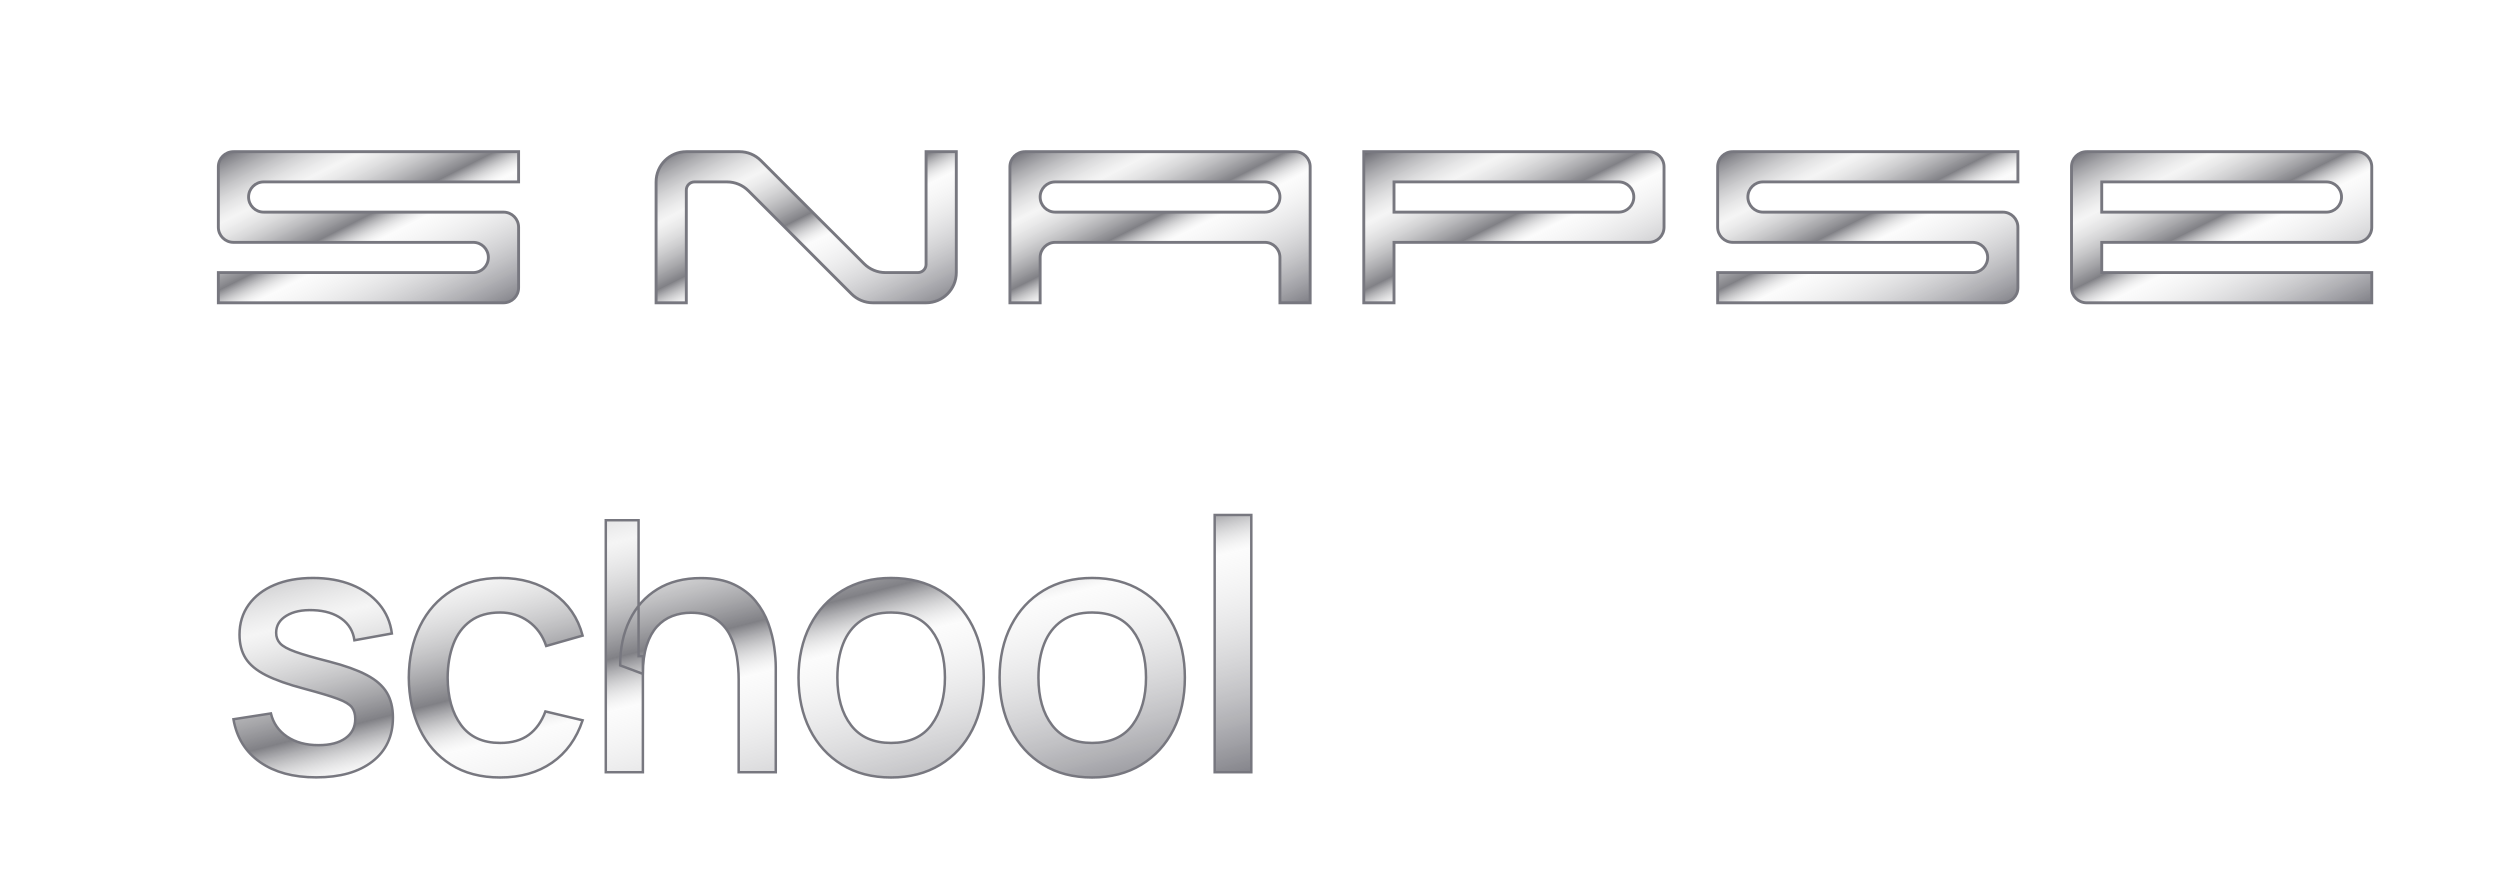
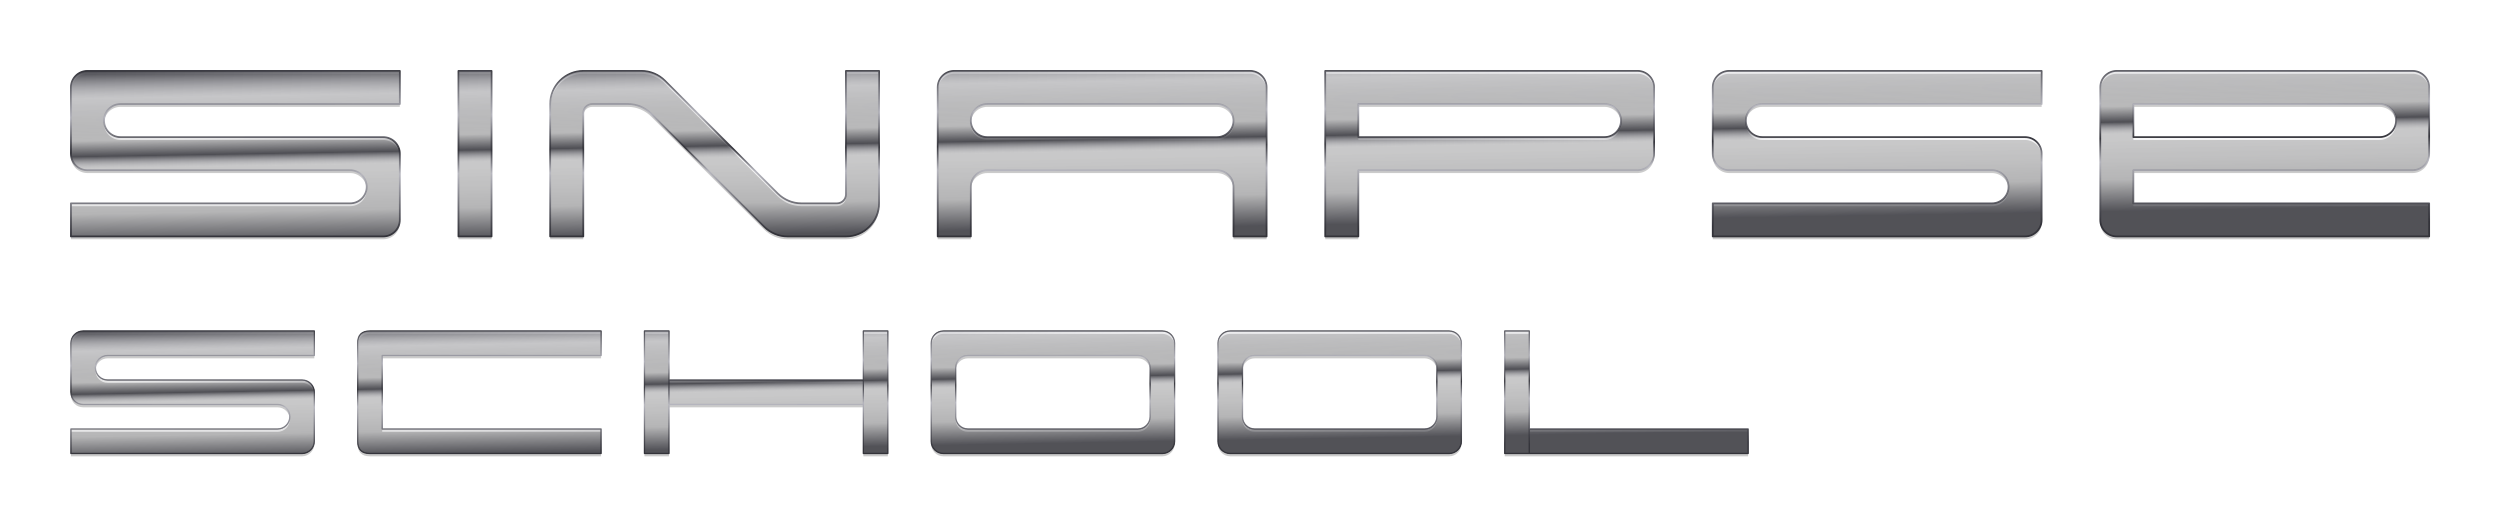
- <svg xmlns="http://www.w3.org/2000/svg" width="900" height="320" viewBox="0 0 900 320">
+ <svg xmlns="http://www.w3.org/2000/svg" width="1057.364" height="221.800" viewBox="0 0 1057.364 221.800">
  <defs>
-     <linearGradient id="silver" x2=".2" y2="1">
+     <linearGradient id="si-silver" x1="0" y1="0" x2=".18" y2="1">
      <stop stop-color="#fafafa" />
-       <stop offset=".2" stop-color="#5d5d5d" />
-       <stop offset=".46" stop-color="#f7f7f7" />
-       <stop offset=".52" stop-color="#777" />
-       <stop offset=".82" stop-color="#eee" />
-       <stop offset="1" stop-color="#b6b6b6" />
+       <stop offset=".18" stop-color="#77777c" />
+       <stop offset=".41" stop-color="#f8f8fa" />
+       <stop offset=".49" stop-color="#68686e" />
+       <stop offset=".7" stop-color="#dfdfe2" />
+       <stop offset="1" stop-color="#b2b2b8" />
    </linearGradient>
-     <linearGradient id="glass" x2="1" y2="1">
-       <stop stop-color="#55555d" stop-opacity=".9" />
-       <stop offset=".24" stop-color="#dddddd" stop-opacity=".3" />
-       <stop offset=".46" stop-color="#6a6a70" stop-opacity=".85" />
-       <stop offset=".56" stop-color="#eeeeee" stop-opacity=".2" />
-       <stop offset="1" stop-color="#686870" stop-opacity=".85" />
+     <linearGradient id="si-glass" x1="0" y1="0" x2=".24" y2="1">
+       <stop stop-color="#33333a" stop-opacity=".92" />
+       <stop offset=".16" stop-color="#b8b8c0" stop-opacity=".26" />
+       <stop offset=".4" stop-color="#33333a" stop-opacity=".12" />
+       <stop offset=".49" stop-color="#33333a" stop-opacity=".82" />
+       <stop offset=".56" stop-color="#b8b8c0" stop-opacity=".1" />
+       <stop offset=".82" stop-color="#33333a" stop-opacity=".15" />
+       <stop offset="1" stop-color="#33333a" stop-opacity=".8" />
    </linearGradient>
-     <linearGradient id="frost" x2="1" y2="1">
-       <stop stop-color="#fff" stop-opacity=".95" />
-       <stop offset="1" stop-color="#999" stop-opacity=".6" />
+     <linearGradient id="si-frost" x2=".8" y2="1">
+       <stop stop-color="#33333a" stop-opacity=".85" />
+       <stop offset="1" stop-color="#b8b8c0" stop-opacity=".5" />
+     </linearGradient>
+     <linearGradient id="si-edge" x2=".1" y2="1">
+       <stop stop-color="#33333a" />
+       <stop offset=".28" stop-color="#b8b8c0" />
+       <stop offset=".49" stop-color="#33333a" />
+       <stop offset=".63" stop-color="#b8b8c0" />
+       <stop offset="1" stop-color="#33333a" />
    </linearGradient>
  </defs>
-   <g color="#111111" fill="url(#glass)" stroke="#77777f" stroke-width=".9">
-     <g transform="translate(40 16) scale(1.16)">
-       <path d="M117.08,42.66h9.38v-9.38H37.97c-2.59,0-4.69,2.1-4.69,4.69v18.76c0,2.59,2.1,4.69,4.69,4.69h4.69s69.73,0,69.73,0c2.59,0,4.69,2.1,4.69,4.69h0c0,2.59-2.1,4.69-4.69,4.69H42.66s-9.38,0-9.38,0v9.38h88.49c2.59,0,4.69-2.1,4.69-4.69v-18.76c0-2.59-2.1-4.69-4.69-4.69h-4.69s-69.73,0-69.73,0c-2.59,0-4.69-2.1-4.69-4.69h0c0-2.59,2.1-4.69,4.69-4.69h69.73Z" />
-       <path d="M252.92,33.28v34.98c0,1.4-1.14,2.54-2.54,2.54h-10.08c-2.49,0-4.87-.99-6.63-2.75l-6.63-6.63-6.64-6.63-12.13-12.13h0l-6.63-6.63c-1.76-1.76-4.14-2.75-6.63-2.75h-9.37s-7.13,0-7.13,0h0c-5.18,0-9.38,4.2-9.38,9.38h0s0,0,0,0v37.52h9.38v-34.98c0-1.4,1.14-2.54,2.54-2.54h10.09c2.49,0,4.87.99,6.63,2.75l16.01,16.01,6.63,6.64,2.74,2.74,6.63,6.63c1.76,1.76,4.14,2.75,6.63,2.75h9.39s7.12,0,7.12,0h0c5.18,0,9.38-4.2,9.38-9.38h0v-37.52h-9.38Z" />
-       <path d="M278.94,37.97v42.21h9.38v-14.07c0-2.59,2.1-4.69,4.69-4.69h65.04c2.59,0,4.69,2.1,4.69,4.69v14.07h9.38v-42.21c0-2.59-2.1-4.69-4.69-4.69h-83.8c-2.59,0-4.69,2.1-4.69,4.69ZM358.05,52.04h-65.04c-2.59,0-4.69-2.1-4.69-4.69h0c0-2.59,2.1-4.69,4.69-4.69h65.04c2.59,0,4.69,2.1,4.69,4.69h0c0,2.59-2.1,4.69-4.69,4.69Z" />
-       <path d="M388.76,33.28v46.9h9.38v-18.76h79.11c2.59,0,4.69-2.1,4.69-4.69v-18.76c0-2.59-2.1-4.69-4.69-4.69h-88.49ZM467.87,52.04h-69.73v-9.38h69.73c2.59,0,4.69,2.1,4.69,4.69h0c0,2.59-2.1,4.69-4.69,4.69Z" />
-       <path d="M507.96,47.35h0c0,2.59,2.1,4.69,4.69,4.69h74.42c2.59,0,4.69,2.1,4.69,4.69v18.76c0,2.59-2.1,4.69-4.69,4.69h-88.49v-9.38h79.11c2.59,0,4.69-2.1,4.69-4.69h0c0-2.59-2.1-4.69-4.69-4.69h-74.42c-2.59,0-4.69-2.1-4.69-4.69v-18.76c0-2.59,2.1-4.69,4.69-4.69h88.49v9.38h-79.11c-2.59,0-4.69,2.1-4.69,4.69Z" />
-       <path d="M692.2,33.28h-79.11c-2.59,0-4.69,2.1-4.69,4.69v37.52c0,2.59,2.1,4.69,4.69,4.69h88.49v-9.38h-83.8v-9.38h79.11c2.59,0,4.69-2.1,4.69-4.69v-18.76c0-2.59-2.1-4.69-4.69-4.69h-4.69ZM687.51,52.04h-69.73s0-9.38,0-9.38h69.73c2.59,0,4.69,2.1,4.69,4.69h0c0,2.59-2.1,4.69-4.69,4.69Z" />
+   <g transform="translate(0 1.2)" fill="#111111" opacity=".22">
+     <g transform="translate(30 30)">
+       <path d="M125.1 14.0H139.1V0.0H7.0C3.1 0.0 0.0 3.1 0.0 7.0V35.0C0.0 38.9 3.1 42.0 7.0 42.0H118.1C121.9 42.0 125.1 45.1 125.1 49.0C125.1 52.9 121.9 56.0 118.1 56.0H0.0V70.0H132.1C135.9 70.0 139.1 66.9 139.1 63.0V35.0C139.1 31.1 135.9 28.0 132.1 28.0H21.0C17.1 28.0 14.0 24.9 14.0 21.0C14.0 17.1 17.1 14.0 21.0 14.0H125.1ZM163.9 0.0H177.9V70.0H163.9V0.0ZM327.8 0.0V52.2C327.8 54.3 326.1 56.0 324.0 56.0H308.9C305.2 56.0 301.7 54.5 299.0 51.9L289.1 42.0L279.2 32.1L261.1 14.0L251.2 4.1C248.6 1.5 245.0 0.0 241.3 0.0H216.7C209.0 0.0 202.7 6.3 202.7 14.0V70.0H216.7V17.8C216.7 15.7 218.4 14.0 220.5 14.0H235.6C239.3 14.0 242.8 15.5 245.4 18.1L269.3 42.0L279.2 51.9L283.3 56.0L293.2 65.9C295.8 68.5 299.4 70.0 303.1 70.0H327.8C335.5 70.0 341.8 63.7 341.8 56.0V0.0H327.8ZM366.6 7.0V70.0H380.6V49.0C380.6 45.1 383.7 42.0 387.6 42.0H484.7C488.5 42.0 491.7 45.1 491.7 49.0V70.0H505.7V7.0C505.7 3.1 502.5 0.0 498.7 0.0H373.6C369.7 0.0 366.6 3.1 366.6 7.0ZM484.7 28.0H387.6C383.7 28.0 380.6 24.9 380.6 21.0C380.6 17.1 383.7 14.0 387.6 14.0H484.7C488.5 14.0 491.7 17.1 491.7 21.0C491.7 24.9 488.5 28.0 484.7 28.0ZM530.5 0.0V70.0H544.5V42.0H662.6C666.4 42.0 669.6 38.9 669.6 35.0V7.0C669.6 3.1 666.4 0.0 662.6 0.0H530.5ZM648.6 28.0H544.5V14.0H648.6C652.4 14.0 655.6 17.1 655.6 21.0C655.6 24.9 652.4 28.0 648.6 28.0ZM819.5 14.0H833.5V0.0H701.4C697.5 0.0 694.4 3.1 694.4 7.0V35.0C694.4 38.9 697.5 42.0 701.4 42.0H812.5C816.3 42.0 819.5 45.1 819.5 49.0C819.5 52.9 816.3 56.0 812.5 56.0H694.4V70.0H826.5C830.3 70.0 833.5 66.9 833.5 63.0V35.0C833.5 31.1 830.3 28.0 826.5 28.0H715.4C711.5 28.0 708.4 24.9 708.4 21.0C708.4 17.1 711.5 14.0 715.4 14.0H819.5ZM983.4 0.0H865.3C861.4 0.0 858.3 3.1 858.3 7.0V63.0C858.3 66.9 861.4 70.0 865.3 70.0H997.4V56.0H872.3V42.0H990.4C994.2 42.0 997.4 38.9 997.4 35.0V7.0C997.4 3.1 994.2 0.0 990.4 0.0H983.4ZM976.4 28.0H872.3V14.0H976.4C980.2 14.0 983.4 17.1 983.4 21.0C983.4 24.9 980.2 28.0 976.4 28.0Z" />
+       <path d="M125.1 14.0H139.1V0.0H7.0C3.1 0.0 0.0 3.1 0.0 7.0V35.0C0.0 38.9 3.1 42.0 7.0 42.0H118.1C121.9 42.0 125.1 45.1 125.1 49.0C125.1 52.9 121.9 56.0 118.1 56.0H0.0V70.0H132.1C135.9 70.0 139.1 66.9 139.1 63.0V35.0C139.1 31.1 135.9 28.0 132.1 28.0H21.0C17.1 28.0 14.0 24.9 14.0 21.0C14.0 17.1 17.1 14.0 21.0 14.0H125.1ZM303.0 0.0H170.9C166.2 0.0 163.9 2.3 163.9 7.0V63.0C163.9 67.7 166.2 70.0 170.9 70.0H303.0V56.0H177.9V14.0H303.0V0.0ZM327.8 0.0H341.8V70.0H327.8V0.0ZM452.9 0.0H466.9V70.0H452.9V0.0ZM341.8 28.0H452.9V42.0H341.8V28.0ZM498.7 0.0H623.8C627.6 0.0 630.8 3.1 630.8 7.0V63.0C630.8 66.9 627.6 70.0 623.8 70.0H498.7C494.8 70.0 491.7 66.9 491.7 63.0V7.0C491.7 3.1 494.8 0.0 498.7 0.0ZM512.7 14.0C508.8 14.0 505.7 17.1 505.7 21.0V49.0C505.7 52.9 508.8 56.0 512.7 56.0H609.8C613.6 56.0 616.8 52.9 616.8 49.0V21.0C616.8 17.1 613.6 14.0 609.8 14.0H512.7ZM662.6 0.0H787.7C791.5 0.0 794.7 3.1 794.7 7.0V63.0C794.7 66.9 791.5 70.0 787.7 70.0H662.6C658.7 70.0 655.6 66.9 655.6 63.0V7.0C655.6 3.1 658.7 0.0 662.6 0.0ZM676.6 14.0C672.7 14.0 669.6 17.1 669.6 21.0V49.0C669.6 52.9 672.7 56.0 676.6 56.0H773.7C777.5 56.0 780.7 52.9 780.7 49.0V21.0C780.7 17.1 777.5 14.0 773.7 14.0H676.6ZM819.5 0.0H833.5V70.0H819.5V0.0ZM833.5 56.0H958.6V70.0H833.5V56.0Z" transform="translate(0 110) scale(0.74)" />
    </g>
-     <path transform="translate(79 278)" d="M34.818 1.848Q22.407 1.848 14.595 -3.644Q6.783 -9.135 5.04 -19.068L18.522 -21.168Q19.803 -15.876 24.35 -12.81Q28.896 -9.744 35.7 -9.744Q41.895 -9.744 45.391 -12.264Q48.888 -14.784 48.888 -19.194Q48.888 -21.777 47.67 -23.383Q46.452 -24.99 42.535 -26.439Q38.619 -27.888 30.618 -30.03Q21.84 -32.34 16.726 -34.933Q11.613 -37.527 9.419 -41.023Q7.224 -44.52 7.224 -49.518Q7.224 -55.692 10.521 -60.291Q13.818 -64.89 19.761 -67.41Q25.704 -69.93 33.684 -69.93Q41.517 -69.93 47.639 -67.463Q53.76 -64.995 57.53 -60.49Q61.299 -55.986 62.076 -49.938L48.594 -47.502Q47.901 -52.395 43.984 -55.24Q40.068 -58.086 33.81 -58.338Q27.825 -58.59 24.119 -56.343Q20.412 -54.096 20.412 -50.19Q20.412 -47.943 21.84 -46.379Q23.268 -44.814 27.363 -43.344Q31.458 -41.874 39.438 -39.858Q48.006 -37.653 53.036 -34.986Q58.065 -32.319 60.26 -28.644Q62.454 -24.969 62.454 -19.698Q62.454 -9.639 55.104 -3.896Q47.754 1.848 34.818 1.848ZM101.052 1.89Q90.615 1.89 83.286 -2.772Q75.957 -7.434 72.093 -15.551Q68.229 -23.667 68.166 -34.02Q68.229 -44.541 72.209 -52.647Q76.188 -60.753 83.559 -65.341Q90.93 -69.93 101.22 -69.93Q112.392 -69.93 120.299 -64.375Q128.205 -58.821 130.746 -49.182L117.642 -45.444Q115.689 -51.156 111.226 -54.327Q106.764 -57.498 101.052 -57.498Q94.584 -57.498 90.405 -54.463Q86.226 -51.429 84.21 -46.126Q82.194 -40.824 82.152 -34.02Q82.215 -23.478 86.961 -17.01Q91.707 -10.542 101.052 -10.542Q107.415 -10.542 111.363 -13.461Q115.311 -16.38 117.348 -21.882L130.746 -18.69Q127.407 -8.736 119.721 -3.423Q112.035 1.89 101.052 1.89ZM186.921 0.0V-33.432Q186.921 -37.422 186.259 -41.611Q185.598 -45.801 183.75 -49.402Q181.902 -53.004 178.532 -55.209Q175.161 -57.414 169.743 -57.414Q166.194 -57.414 163.055 -56.227Q159.915 -55.041 157.542 -52.458Q155.169 -49.875 153.804 -45.675Q152.439 -41.475 152.439 -35.406L144.249 -38.472Q144.249 -47.733 147.714 -54.82Q151.179 -61.908 157.679 -65.898Q164.178 -69.888 173.355 -69.888Q180.411 -69.888 185.21 -67.599Q190.008 -65.31 193.001 -61.624Q195.993 -57.939 197.568 -53.613Q199.143 -49.287 199.71 -45.118Q200.277 -40.95 200.277 -37.8V0.0ZM139.083 0.0V-90.72H150.885V-41.79H152.439V0.0ZM241.773 1.89Q231.567 1.89 224.091 -2.709Q216.615 -7.308 212.541 -15.414Q208.467 -23.52 208.467 -34.062Q208.467 -44.73 212.625 -52.815Q216.783 -60.9 224.27 -65.415Q231.756 -69.93 241.773 -69.93Q252 -69.93 259.497 -65.341Q266.994 -60.753 271.079 -52.668Q275.163 -44.583 275.163 -34.062Q275.163 -23.415 271.047 -15.32Q266.931 -7.224 259.424 -2.667Q251.916 1.89 241.773 1.89ZM241.773 -10.542Q251.559 -10.542 256.368 -17.105Q261.177 -23.667 261.177 -34.062Q261.177 -44.751 256.315 -51.124Q251.454 -57.498 241.773 -57.498Q235.158 -57.498 230.885 -54.516Q226.611 -51.534 224.532 -46.263Q222.453 -40.992 222.453 -34.062Q222.453 -23.352 227.357 -16.947Q232.26 -10.542 241.773 -10.542ZM314.16 1.89Q303.954 1.89 296.478 -2.709Q289.002 -7.308 284.928 -15.414Q280.854 -23.52 280.854 -34.062Q280.854 -44.73 285.012 -52.815Q289.17 -60.9 296.657 -65.415Q304.143 -69.93 314.16 -69.93Q324.387 -69.93 331.884 -65.341Q339.381 -60.753 343.466 -52.668Q347.55 -44.583 347.55 -34.062Q347.55 -23.415 343.434 -15.32Q339.318 -7.224 331.811 -2.667Q324.303 1.89 314.16 1.89ZM314.16 -10.542Q323.946 -10.542 328.755 -17.105Q333.564 -23.667 333.564 -34.062Q333.564 -44.751 328.702 -51.124Q323.841 -57.498 314.16 -57.498Q307.545 -57.498 303.272 -54.516Q298.998 -51.534 296.919 -46.263Q294.84 -40.992 294.84 -34.062Q294.84 -23.352 299.744 -16.947Q304.647 -10.542 314.16 -10.542ZM358.281 0.0V-92.61H371.469V0.0Z" />
+   </g>
+   <g fill="url(#si-glass)" stroke="url(#si-edge)" stroke-width=".75" stroke-linejoin="round" paint-order="stroke fill">
+     <g transform="translate(30 30)">
+       <path d="M125.1 14.0H139.1V0.0H7.0C3.1 0.0 0.0 3.1 0.0 7.0V35.0C0.0 38.9 3.1 42.0 7.0 42.0H118.1C121.9 42.0 125.1 45.1 125.1 49.0C125.1 52.9 121.9 56.0 118.1 56.0H0.0V70.0H132.1C135.9 70.0 139.1 66.9 139.1 63.0V35.0C139.1 31.1 135.9 28.0 132.1 28.0H21.0C17.1 28.0 14.0 24.9 14.0 21.0C14.0 17.1 17.1 14.0 21.0 14.0H125.1ZM163.9 0.0H177.9V70.0H163.9V0.0ZM327.8 0.0V52.2C327.8 54.3 326.1 56.0 324.0 56.0H308.9C305.2 56.0 301.7 54.5 299.0 51.9L289.1 42.0L279.2 32.1L261.1 14.0L251.2 4.1C248.6 1.5 245.0 0.0 241.3 0.0H216.7C209.0 0.0 202.7 6.3 202.7 14.0V70.0H216.7V17.8C216.7 15.7 218.4 14.0 220.5 14.0H235.6C239.3 14.0 242.8 15.5 245.4 18.1L269.3 42.0L279.2 51.9L283.3 56.0L293.2 65.9C295.8 68.5 299.4 70.0 303.1 70.0H327.8C335.5 70.0 341.8 63.7 341.8 56.0V0.0H327.8ZM366.6 7.0V70.0H380.6V49.0C380.6 45.1 383.7 42.0 387.6 42.0H484.7C488.5 42.0 491.7 45.1 491.7 49.0V70.0H505.7V7.0C505.7 3.1 502.5 0.0 498.7 0.0H373.6C369.7 0.0 366.6 3.1 366.6 7.0ZM484.7 28.0H387.6C383.7 28.0 380.6 24.9 380.6 21.0C380.6 17.1 383.7 14.0 387.6 14.0H484.7C488.5 14.0 491.7 17.1 491.7 21.0C491.7 24.9 488.5 28.0 484.7 28.0ZM530.5 0.0V70.0H544.5V42.0H662.6C666.4 42.0 669.6 38.9 669.6 35.0V7.0C669.6 3.1 666.4 0.0 662.6 0.0H530.5ZM648.6 28.0H544.5V14.0H648.6C652.4 14.0 655.6 17.1 655.6 21.0C655.6 24.9 652.4 28.0 648.6 28.0ZM819.5 14.0H833.5V0.0H701.4C697.5 0.0 694.4 3.1 694.4 7.0V35.0C694.4 38.9 697.5 42.0 701.4 42.0H812.5C816.3 42.0 819.5 45.1 819.5 49.0C819.5 52.9 816.3 56.0 812.5 56.0H694.4V70.0H826.5C830.3 70.0 833.5 66.9 833.5 63.0V35.0C833.5 31.1 830.3 28.0 826.5 28.0H715.4C711.5 28.0 708.4 24.9 708.4 21.0C708.4 17.1 711.5 14.0 715.4 14.0H819.5ZM983.4 0.0H865.3C861.4 0.0 858.3 3.1 858.3 7.0V63.0C858.3 66.9 861.4 70.0 865.3 70.0H997.4V56.0H872.3V42.0H990.4C994.2 42.0 997.4 38.9 997.4 35.0V7.0C997.4 3.1 994.2 0.0 990.4 0.0H983.4ZM976.4 28.0H872.3V14.0H976.4C980.2 14.0 983.4 17.1 983.4 21.0C983.4 24.9 980.2 28.0 976.4 28.0Z" />
+       <path d="M125.1 14.0H139.1V0.0H7.0C3.1 0.0 0.0 3.1 0.0 7.0V35.0C0.0 38.9 3.1 42.0 7.0 42.0H118.1C121.9 42.0 125.1 45.1 125.1 49.0C125.1 52.9 121.9 56.0 118.1 56.0H0.0V70.0H132.1C135.9 70.0 139.1 66.9 139.1 63.0V35.0C139.1 31.1 135.9 28.0 132.1 28.0H21.0C17.1 28.0 14.0 24.9 14.0 21.0C14.0 17.1 17.1 14.0 21.0 14.0H125.1ZM303.0 0.0H170.9C166.2 0.0 163.9 2.3 163.9 7.0V63.0C163.9 67.7 166.2 70.0 170.9 70.0H303.0V56.0H177.9V14.0H303.0V0.0ZM327.8 0.0H341.8V70.0H327.8V0.0ZM452.9 0.0H466.9V70.0H452.9V0.0ZM341.8 28.0H452.9V42.0H341.8V28.0ZM498.7 0.0H623.8C627.6 0.0 630.8 3.1 630.8 7.0V63.0C630.8 66.9 627.6 70.0 623.8 70.0H498.7C494.8 70.0 491.7 66.9 491.7 63.0V7.0C491.7 3.1 494.8 0.0 498.7 0.0ZM512.7 14.0C508.8 14.0 505.7 17.1 505.7 21.0V49.0C505.7 52.9 508.8 56.0 512.7 56.0H609.8C613.6 56.0 616.8 52.9 616.8 49.0V21.0C616.8 17.1 613.6 14.0 609.8 14.0H512.7ZM662.6 0.0H787.7C791.5 0.0 794.7 3.1 794.7 7.0V63.0C794.7 66.9 791.5 70.0 787.7 70.0H662.6C658.7 70.0 655.6 66.9 655.6 63.0V7.0C655.6 3.1 658.7 0.0 662.6 0.0ZM676.6 14.0C672.7 14.0 669.6 17.1 669.6 21.0V49.0C669.6 52.9 672.7 56.0 676.6 56.0H773.7C777.5 56.0 780.7 52.9 780.7 49.0V21.0C780.7 17.1 777.5 14.0 773.7 14.0H676.6ZM819.5 0.0H833.5V70.0H819.5V0.0ZM833.5 56.0H958.6V70.0H833.5V56.0Z" transform="translate(0 110) scale(0.74)" />
+     </g>
+   </g>
+   <g fill="none" stroke="url(#si-edge)" stroke-width=".22" opacity=".9">
+     <g transform="translate(30 30)">
+       <path d="M125.1 14.0H139.1V0.0H7.0C3.1 0.0 0.0 3.1 0.0 7.0V35.0C0.0 38.9 3.1 42.0 7.0 42.0H118.1C121.9 42.0 125.1 45.1 125.1 49.0C125.1 52.9 121.9 56.0 118.1 56.0H0.0V70.0H132.1C135.9 70.0 139.1 66.9 139.1 63.0V35.0C139.1 31.1 135.9 28.0 132.1 28.0H21.0C17.1 28.0 14.0 24.9 14.0 21.0C14.0 17.1 17.1 14.0 21.0 14.0H125.1ZM163.9 0.0H177.9V70.0H163.9V0.0ZM327.8 0.0V52.2C327.8 54.3 326.1 56.0 324.0 56.0H308.9C305.2 56.0 301.7 54.5 299.0 51.9L289.1 42.0L279.2 32.1L261.1 14.0L251.2 4.1C248.6 1.5 245.0 0.0 241.3 0.0H216.7C209.0 0.0 202.7 6.3 202.7 14.0V70.0H216.7V17.8C216.7 15.7 218.4 14.0 220.5 14.0H235.6C239.3 14.0 242.8 15.5 245.4 18.1L269.3 42.0L279.2 51.9L283.3 56.0L293.2 65.9C295.8 68.5 299.4 70.0 303.1 70.0H327.8C335.5 70.0 341.8 63.7 341.8 56.0V0.0H327.8ZM366.6 7.0V70.0H380.6V49.0C380.6 45.1 383.7 42.0 387.6 42.0H484.7C488.5 42.0 491.7 45.1 491.7 49.0V70.0H505.7V7.0C505.7 3.1 502.5 0.0 498.7 0.0H373.6C369.7 0.0 366.6 3.1 366.6 7.0ZM484.7 28.0H387.6C383.7 28.0 380.6 24.9 380.6 21.0C380.6 17.1 383.7 14.0 387.6 14.0H484.7C488.5 14.0 491.7 17.1 491.7 21.0C491.7 24.9 488.5 28.0 484.7 28.0ZM530.5 0.0V70.0H544.5V42.0H662.6C666.4 42.0 669.6 38.9 669.6 35.0V7.0C669.6 3.1 666.4 0.0 662.6 0.0H530.5ZM648.6 28.0H544.5V14.0H648.6C652.4 14.0 655.6 17.1 655.6 21.0C655.6 24.9 652.4 28.0 648.6 28.0ZM819.5 14.0H833.5V0.0H701.4C697.5 0.0 694.4 3.1 694.4 7.0V35.0C694.4 38.9 697.5 42.0 701.4 42.0H812.5C816.3 42.0 819.5 45.1 819.5 49.0C819.5 52.9 816.3 56.0 812.5 56.0H694.4V70.0H826.5C830.3 70.0 833.5 66.9 833.5 63.0V35.0C833.5 31.1 830.3 28.0 826.5 28.0H715.4C711.5 28.0 708.4 24.9 708.4 21.0C708.4 17.1 711.5 14.0 715.4 14.0H819.5ZM983.4 0.0H865.3C861.4 0.0 858.3 3.1 858.3 7.0V63.0C858.3 66.9 861.4 70.0 865.3 70.0H997.4V56.0H872.3V42.0H990.4C994.2 42.0 997.4 38.9 997.4 35.0V7.0C997.4 3.1 994.2 0.0 990.4 0.0H983.4ZM976.4 28.0H872.3V14.0H976.4C980.2 14.0 983.4 17.1 983.4 21.0C983.4 24.9 980.2 28.0 976.4 28.0Z" />
+       <path d="M125.1 14.0H139.1V0.0H7.0C3.1 0.0 0.0 3.1 0.0 7.0V35.0C0.0 38.9 3.1 42.0 7.0 42.0H118.1C121.9 42.0 125.1 45.1 125.1 49.0C125.1 52.9 121.9 56.0 118.1 56.0H0.0V70.0H132.1C135.9 70.0 139.1 66.9 139.1 63.0V35.0C139.1 31.1 135.9 28.0 132.1 28.0H21.0C17.1 28.0 14.0 24.9 14.0 21.0C14.0 17.1 17.1 14.0 21.0 14.0H125.1ZM303.0 0.0H170.9C166.2 0.0 163.9 2.3 163.9 7.0V63.0C163.9 67.7 166.2 70.0 170.9 70.0H303.0V56.0H177.9V14.0H303.0V0.0ZM327.8 0.0H341.8V70.0H327.8V0.0ZM452.9 0.0H466.9V70.0H452.9V0.0ZM341.8 28.0H452.9V42.0H341.8V28.0ZM498.7 0.0H623.8C627.6 0.0 630.8 3.1 630.8 7.0V63.0C630.8 66.9 627.6 70.0 623.8 70.0H498.7C494.8 70.0 491.7 66.9 491.7 63.0V7.0C491.7 3.1 494.8 0.0 498.7 0.0ZM512.7 14.0C508.8 14.0 505.7 17.1 505.7 21.0V49.0C505.7 52.9 508.8 56.0 512.7 56.0H609.8C613.6 56.0 616.8 52.9 616.8 49.0V21.0C616.8 17.1 613.6 14.0 609.8 14.0H512.7ZM662.6 0.0H787.7C791.5 0.0 794.7 3.1 794.7 7.0V63.0C794.7 66.9 791.5 70.0 787.7 70.0H662.6C658.7 70.0 655.6 66.9 655.6 63.0V7.0C655.6 3.1 658.7 0.0 662.6 0.0ZM676.6 14.0C672.7 14.0 669.6 17.1 669.6 21.0V49.0C669.6 52.9 672.7 56.0 676.6 56.0H773.7C777.5 56.0 780.7 52.9 780.7 49.0V21.0C780.7 17.1 777.5 14.0 773.7 14.0H676.6ZM819.5 0.0H833.5V70.0H819.5V0.0ZM833.5 56.0H958.6V70.0H833.5V56.0Z" transform="translate(0 110) scale(0.74)" />
+     </g>
  </g>
</svg>
